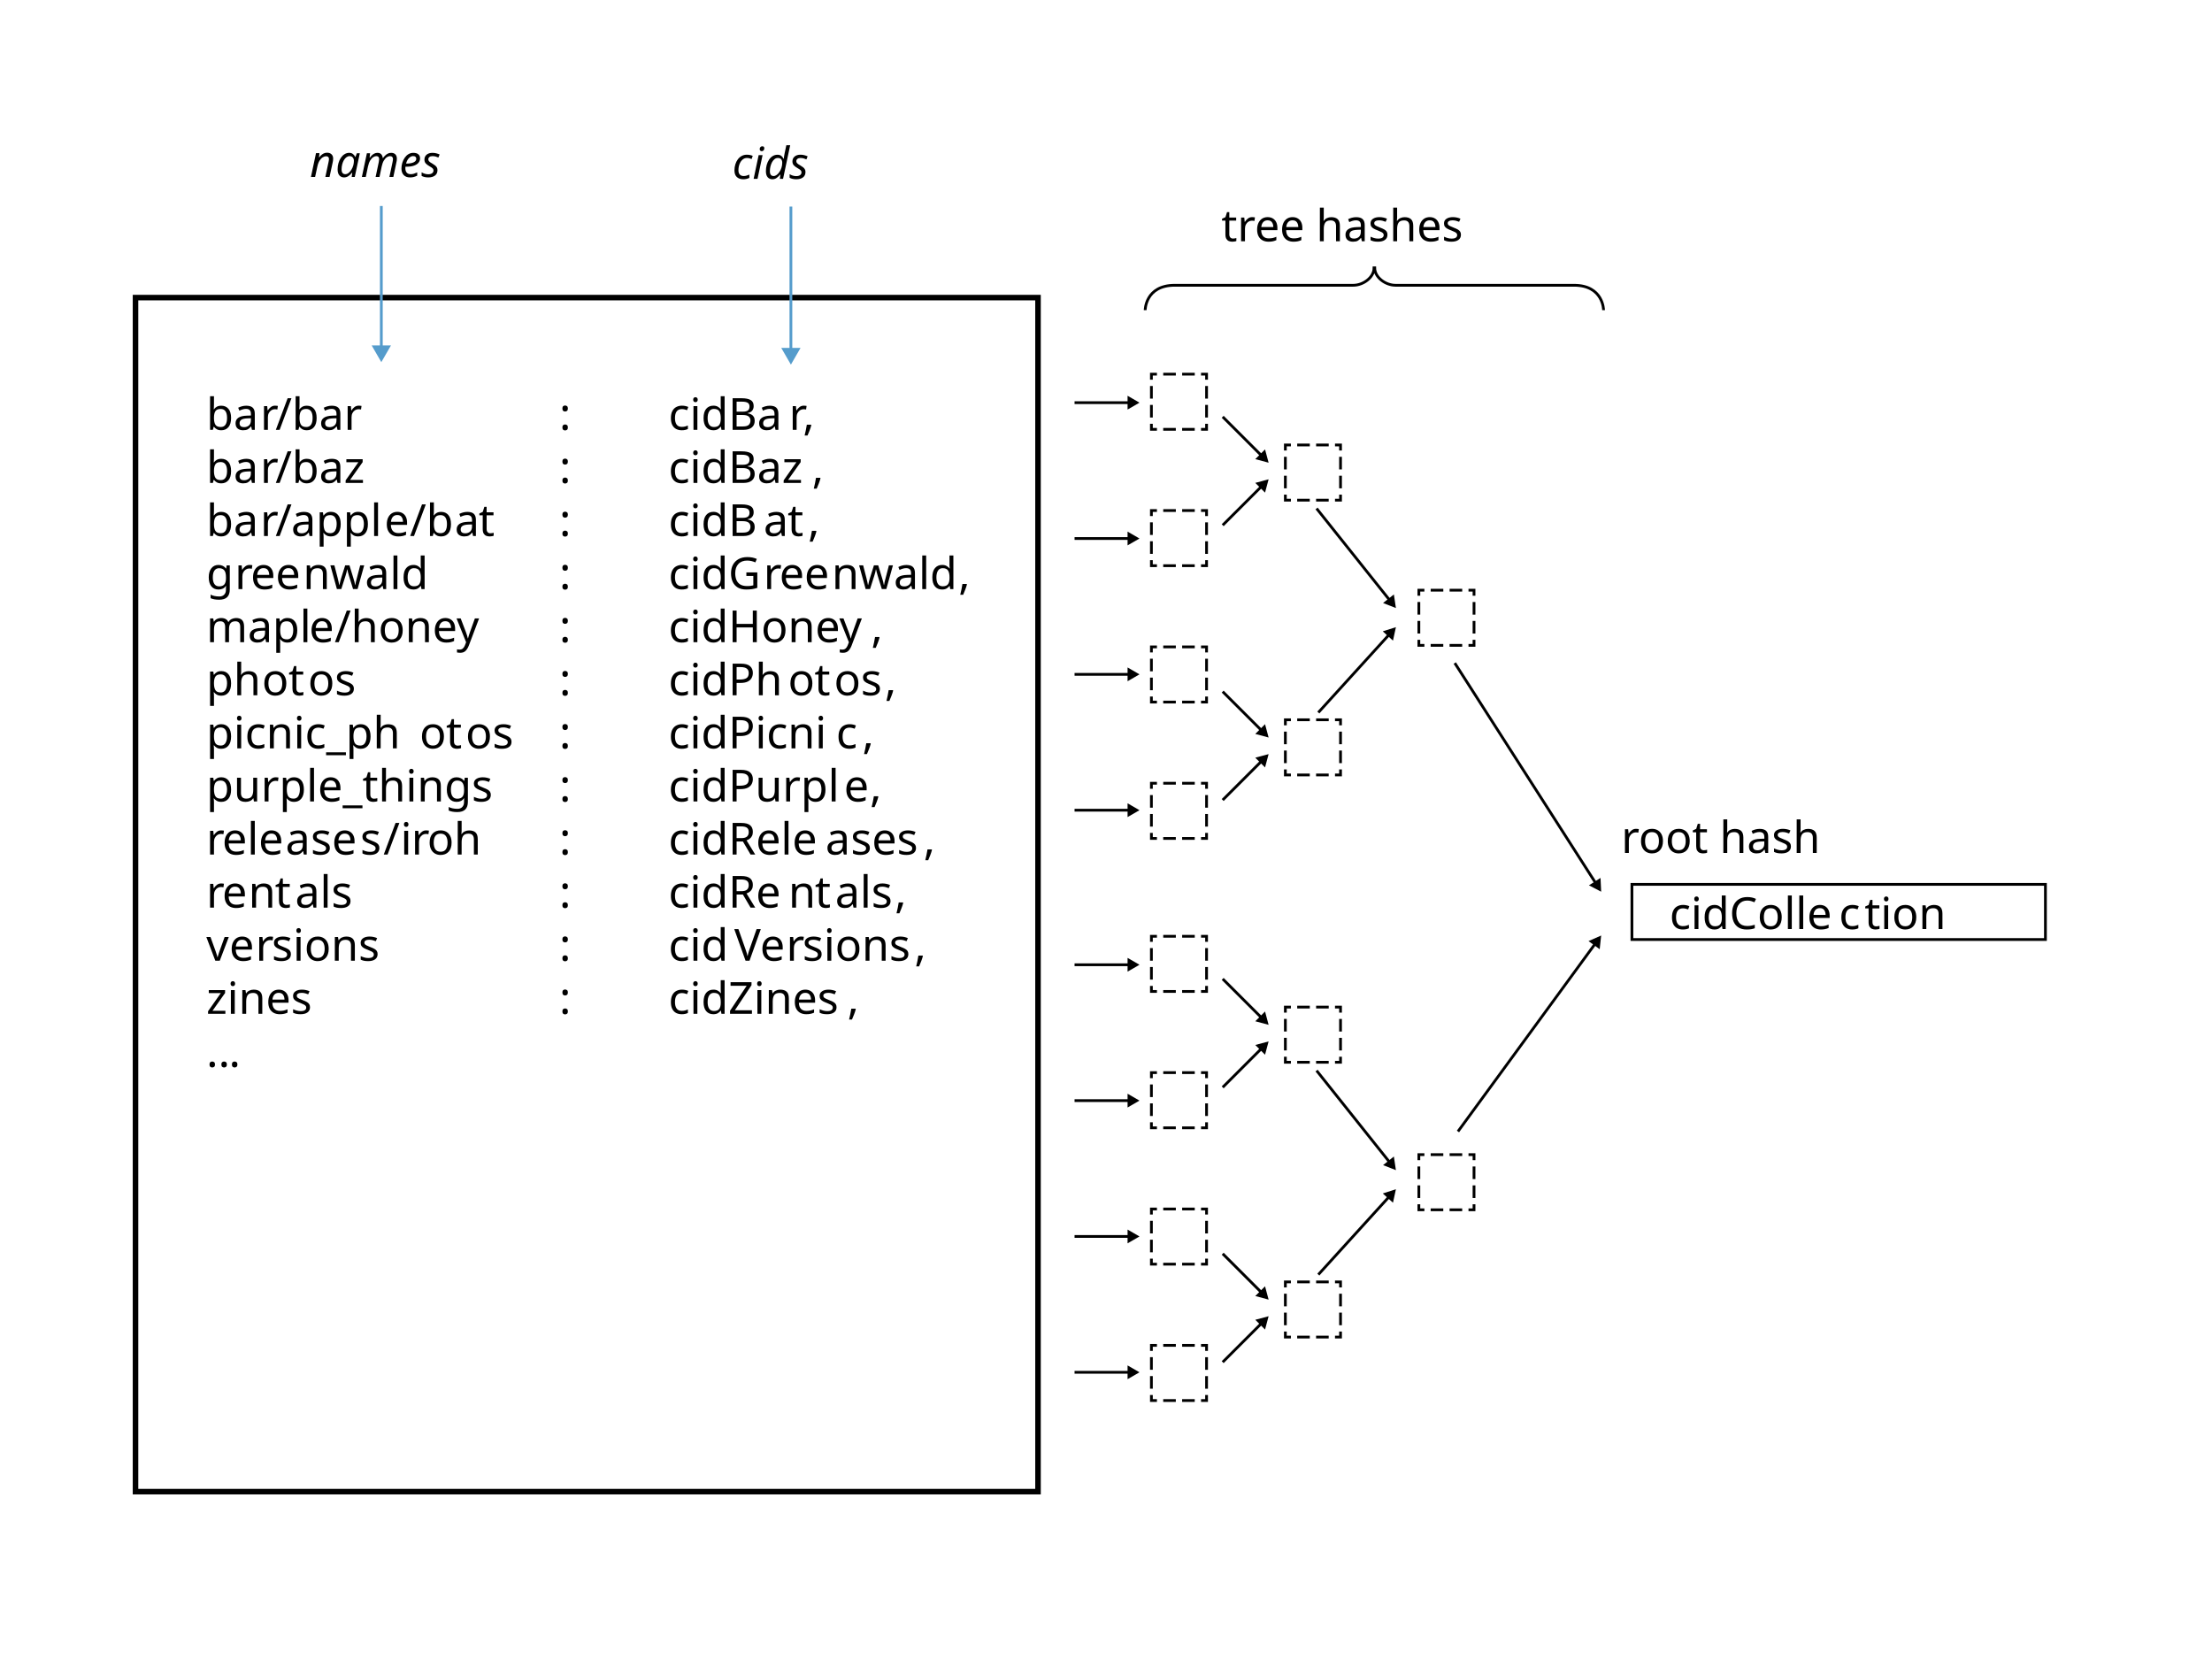
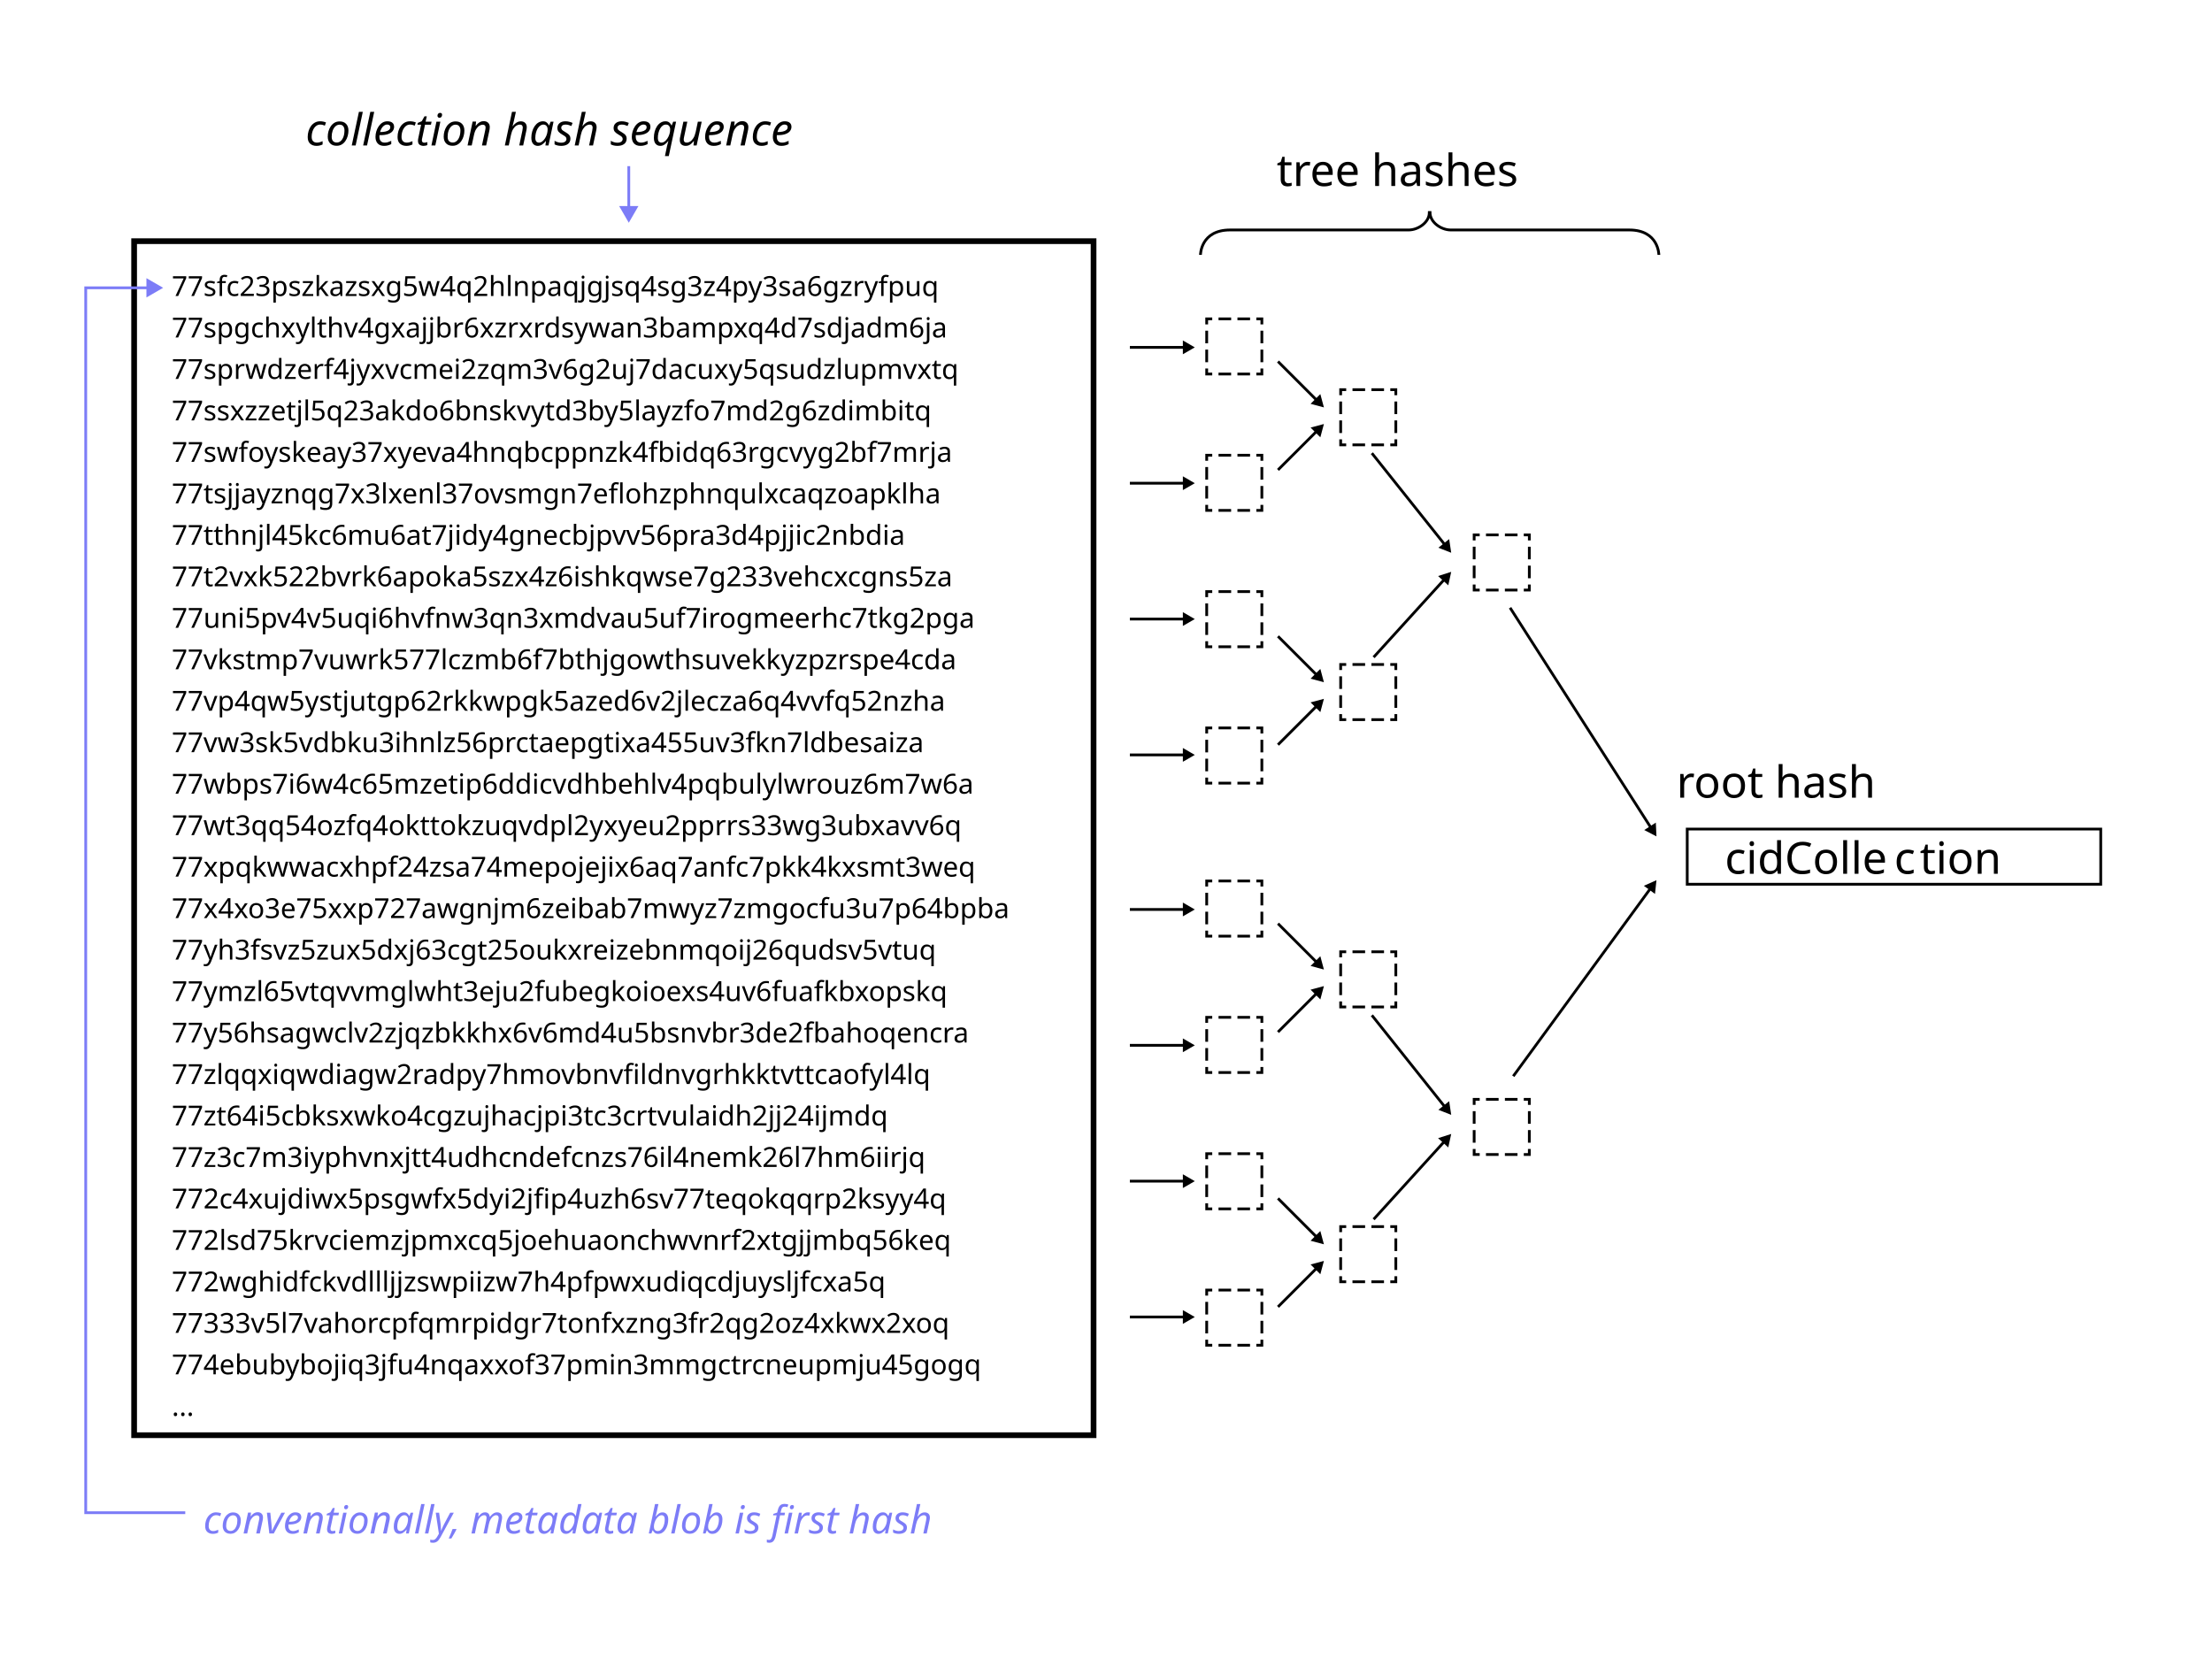
<svg xmlns="http://www.w3.org/2000/svg" id="Layer_1" viewBox="0 0 800 600">
  <defs>
-     <style>.cls-1{letter-spacing:-.01em;}.cls-2{letter-spacing:0em;}.cls-3{letter-spacing:-.02em;}.cls-4{letter-spacing:-.02em;}.cls-5{letter-spacing:-.03em;}.cls-6{fill:#559ccc;}.cls-7{letter-spacing:0em;}.cls-8{stroke-dasharray:0 0 4.56 2.28;}.cls-8,.cls-9,.cls-10{stroke:#000;}.cls-8,.cls-9,.cls-10,.cls-11{fill:none;stroke-miterlimit:10;}.cls-12{letter-spacing:-.02em;}.cls-13{letter-spacing:0em;}.cls-14{letter-spacing:.02em;}.cls-15{letter-spacing:0em;}.cls-16{letter-spacing:-.02em;}.cls-17{letter-spacing:-.04em;}.cls-18{font-family:SpaceGrotesk-Regular, 'Space Grotesk';}.cls-18,.cls-19,.cls-20{font-size:16px;}.cls-21{letter-spacing:-.01em;}.cls-22{letter-spacing:0em;}.cls-23{letter-spacing:0em;}.cls-9{stroke-width:2px;}.cls-11{stroke:#559ccc;}.cls-24{letter-spacing:0em;}.cls-19{font-family:SpaceMono-Regular, 'Space Mono';}.cls-25{letter-spacing:0em;}.cls-26{letter-spacing:0em;}.cls-27{letter-spacing:-.02em;}.cls-28{letter-spacing:0em;}.cls-20{font-family:SpaceMono-Italic, 'Space Mono';font-style:italic;}.cls-29{letter-spacing:-.03em;}.cls-30{letter-spacing:-.03em;}.cls-31{letter-spacing:0em;}.cls-32{letter-spacing:-.06em;}.cls-33{letter-spacing:-.03em;}</style>
+     <style>.cls-1{letter-spacing:-.02em;}.cls-2{stroke-dasharray:0 0 4.56 2.28;}.cls-2,.cls-3,.cls-4{stroke:#000;}.cls-2,.cls-3,.cls-4,.cls-5{fill:none;stroke-miterlimit:10;}.cls-6{font-size:10px;}.cls-6,.cls-7{font-family:SpaceMono-Regular, 'Space Mono';}.cls-8{font-family:SpaceGrotesk-Regular, 'Space Grotesk';}.cls-8,.cls-7,.cls-9{font-size:16px;}.cls-3{stroke-width:2.06px;}.cls-5{stroke:#7c7cf7;}.cls-10,.cls-11{stroke-width:0px;}.cls-9,.cls-12{font-family:SpaceMono-Italic, 'Space Mono';font-style:italic;}.cls-11,.cls-12{fill:#7c7cf7;}.cls-12{font-size:14px;}</style>
  </defs>
-   <text class="cls-18" transform="translate(74.62 155.45)">
-     <tspan x="0" y="0">ba</tspan>
-     <tspan class="cls-5" x="19.5" y="0">r</tspan>
-     <tspan x="24.99" y="0">/bar</tspan>
-     <tspan x="0" y="19.2">ba</tspan>
-     <tspan class="cls-5" x="19.5" y="19.2">r</tspan>
-     <tspan x="24.99" y="19.2">/baz</tspan>
-     <tspan x="0" y="38.4">ba</tspan>
-     <tspan class="cls-5" x="19.5" y="38.4">r</tspan>
-     <tspan class="cls-27" x="24.99" y="38.4">/</tspan>
-     <tspan x="30.67" y="38.4">appl</tspan>
-     <tspan class="cls-12" x="64.4" y="38.4">e</tspan>
-     <tspan x="73.58" y="38.4">/b</tspan>
-     <tspan class="cls-33" x="89.81" y="38.4">a</tspan>
-     <tspan class="cls-24" x="98.5" y="38.4">t</tspan>
-     <tspan x="0" y="57.6">g</tspan>
-     <tspan class="cls-16" x="10.27" y="57.6">r</tspan>
-     <tspan class="cls-25" x="16.02" y="57.6">ee</tspan>
-     <tspan class="cls-31" x="34.96" y="57.6">n</tspan>
-     <tspan class="cls-7" x="44.69" y="57.6">w</tspan>
-     <tspan x="57.36" y="57.6">ald</tspan>
-     <tspan x="0" y="76.8">mapl</tspan>
-     <tspan class="cls-16" x="37.18" y="76.8">e</tspan>
-     <tspan x="46.37" y="76.8">/honey</tspan>
-     <tspan x="0" y="96">ph</tspan>
-     <tspan class="cls-4" x="20.11" y="96">o</tspan>
-     <tspan class="cls-16" x="29.68" y="96">t</tspan>
-     <tspan x="36.75" y="96">os</tspan>
-     <tspan x="0" y="115.2">picnic_ph</tspan>
-     <tspan class="cls-4" x="77.12" y="115.2">o</tspan>
-     <tspan class="cls-16" x="86.69" y="115.2">t</tspan>
-     <tspan x="93.76" y="115.2">os</tspan>
-     <tspan x="0" y="134.4">purple_things</tspan>
-     <tspan class="cls-16" x="0" y="153.6">r</tspan>
-     <tspan x="5.74" y="153.6">ele</tspan>
-     <tspan class="cls-23" x="28.61" y="153.6">a</tspan>
-     <tspan x="37.74" y="153.6">se</tspan>
-     <tspan class="cls-23" x="55.65" y="153.6">s</tspan>
-     <tspan class="cls-14" x="64.02" y="153.6">/</tspan>
-     <tspan x="70.22" y="153.6">i</tspan>
-     <tspan class="cls-16" x="74.14" y="153.6">r</tspan>
-     <tspan x="79.89" y="153.6">oh</tspan>
-     <tspan class="cls-16" x="0" y="172.8">r</tspan>
-     <tspan x="5.74" y="172.8">e</tspan>
-     <tspan class="cls-21" x="15.22" y="172.8">n</tspan>
-     <tspan class="cls-2" x="24.8" y="172.8">t</tspan>
-     <tspan x="32.11" y="172.8">als</tspan>
-     <tspan class="cls-3" x="0" y="192">v</tspan>
-     <tspan x="8.3" y="192">e</tspan>
-     <tspan class="cls-26" x="17.78" y="192">r</tspan>
-     <tspan x="23.65" y="192">sions</tspan>
-     <tspan x="0" y="211.2">zines</tspan>
-     <tspan x="0" y="230.4">..</tspan>
-     <tspan class="cls-29" x="8.1" y="230.4">.</tspan>
-   </text>
-   <text class="cls-18" transform="translate(241.77 155.45)">
-     <tspan x="0" y="0">cidBa</tspan>
-     <tspan class="cls-32" x="43.57" y="0">r</tspan>
-     <tspan class="cls-29" x="48.58" y="0">,</tspan>
-     <tspan x="0" y="19.2">cidBaz</tspan>
-     <tspan class="cls-30" x="51.9" y="19.2">,</tspan>
-     <tspan x="0" y="38.4">cidB</tspan>
-     <tspan class="cls-33" x="34.37" y="38.4">a</tspan>
-     <tspan class="cls-25" x="43.06" y="38.4">t</tspan>
-     <tspan class="cls-29" x="50.42" y="38.4">,</tspan>
-     <tspan x="0" y="57.6">cidG</tspan>
-     <tspan class="cls-16" x="34.35" y="57.6">r</tspan>
-     <tspan x="40.1" y="57.6">ee</tspan>
-     <tspan class="cls-28" x="59.04" y="57.6">n</tspan>
-     <tspan class="cls-15" x="68.77" y="57.6">w</tspan>
-     <tspan x="81.44" y="57.6">ald</tspan>
-     <tspan class="cls-30" x="104.86" y="57.6">,</tspan>
-     <tspan x="0" y="76.8">cidHoney</tspan>
-     <tspan class="cls-30" x="73.25" y="76.8">,</tspan>
-     <tspan x="0" y="96">cidPh</tspan>
-     <tspan class="cls-3" x="43.22" y="96">o</tspan>
-     <tspan class="cls-12" x="52.78" y="96">t</tspan>
-     <tspan class="cls-25" x="59.86" y="96">os</tspan>
-     <tspan class="cls-30" x="78.18" y="96">,</tspan>
-     <tspan x="0" y="115.2">cidPicni</tspan>
-     <tspan class="cls-13" x="60.62" y="115.2">c</tspan>
-     <tspan class="cls-30" x="70.08" y="115.2">,</tspan>
-     <tspan x="0" y="134.4">cidPurpl</tspan>
-     <tspan class="cls-13" x="63.46" y="134.4">e</tspan>
-     <tspan class="cls-30" x="72.82" y="134.4">,</tspan>
-     <tspan x="0" y="153.6">cidRele</tspan>
-     <tspan class="cls-22" x="56.75" y="153.6">a</tspan>
-     <tspan x="65.89" y="153.6">ses</tspan>
-     <tspan class="cls-30" x="92.22" y="153.6">,</tspan>
-     <tspan x="0" y="172.8">cidRe</tspan>
-     <tspan class="cls-21" x="43.36" y="172.8">n</tspan>
-     <tspan class="cls-2" x="52.94" y="172.8">t</tspan>
-     <tspan class="cls-24" x="60.26" y="172.8">als</tspan>
-     <tspan class="cls-29" x="81.81" y="172.8">,</tspan>
-     <tspan x="0" y="192">cid</tspan>
-     <tspan class="cls-17" x="23.79" y="192">V</tspan>
-     <tspan class="cls-25" x="33.1" y="192">e</tspan>
-     <tspan class="cls-1" x="42.58" y="192">r</tspan>
-     <tspan class="cls-25" x="48.45" y="192">sions</tspan>
-     <tspan class="cls-29" x="88.93" y="192">,</tspan>
-     <tspan x="0" y="211.2">cidZines</tspan>
-     <tspan class="cls-30" x="64.66" y="211.2">,</tspan>
-   </text>
-   <text class="cls-18" transform="translate(202.24 155.45)">
-     <tspan x="0" y="0">:</tspan>
-     <tspan x="0" y="19.2">:</tspan>
-     <tspan x="0" y="38.4">:</tspan>
-     <tspan x="0" y="57.6">:</tspan>
-     <tspan x="0" y="76.8">:</tspan>
-     <tspan x="0" y="96">:</tspan>
-     <tspan x="0" y="115.2">:</tspan>
-     <tspan x="0" y="134.4">:</tspan>
-     <tspan x="0" y="153.6">:</tspan>
-     <tspan x="0" y="172.8">:</tspan>
-     <tspan x="0" y="192">:</tspan>
-     <tspan x="0" y="211.2">:</tspan>
-   </text>
-   <line class="cls-10" x1="388.63" y1="496.31" x2="408.53" y2="496.31" />
-   <polygon points="407.8 498.8 412.11 496.31 407.8 493.82 407.8 498.8" />
-   <line class="cls-10" x1="442.2" y1="150.74" x2="456.27" y2="164.8" />
-   <polygon points="453.99 166.05 458.81 167.34 457.52 162.53 453.99 166.05" />
-   <line class="cls-10" x1="442.2" y1="189.95" x2="456.27" y2="175.89" />
-   <polygon points="457.52 178.16 458.81 173.35 453.99 174.64 457.52 178.16" />
-   <line class="cls-10" x1="476.16" y1="183.9" x2="502.62" y2="217.1" />
-   <polygon points="500.21 218.09 504.85 219.91 504.11 214.98 500.21 218.09" />
-   <line class="cls-10" x1="476.79" y1="257.69" x2="502.44" y2="229.47" />
-   <polygon points="503.79 231.69 504.85 226.82 500.1 228.33 503.79 231.69" />
-   <line class="cls-10" x1="526.14" y1="239.8" x2="577.15" y2="319.46" />
-   <polygon points="574.66 320.19 579.08 322.49 578.85 317.51 574.66 320.19" />
-   <line class="cls-10" x1="527.29" y1="409.22" x2="576.97" y2="341.24" />
-   <polygon points="578.55 343.3 579.08 338.34 574.52 340.36 578.55 343.3" />
-   <line class="cls-10" x1="388.63" y1="447.18" x2="408.53" y2="447.18" />
-   <polygon points="407.8 449.67 412.11 447.18 407.8 444.69 407.8 449.67" />
-   <line class="cls-10" x1="388.63" y1="398.05" x2="408.53" y2="398.05" />
-   <polygon points="407.8 400.54 412.11 398.05 407.8 395.56 407.8 400.54" />
-   <line class="cls-10" x1="388.63" y1="348.92" x2="408.53" y2="348.92" />
-   <polygon points="407.8 351.41 412.11 348.92 407.8 346.43 407.8 351.41" />
-   <polyline class="cls-10" points="418.42 155.27 416.42 155.27 416.42 153.27" />
-   <line class="cls-8" x1="416.42" y1="151" x2="416.42" y2="138.46" />
-   <polyline class="cls-10" points="416.42 137.32 416.42 135.32 418.42 135.32" />
-   <line class="cls-8" x1="420.7" y1="135.32" x2="433.23" y2="135.32" />
-   <polyline class="cls-10" points="434.37 135.32 436.37 135.32 436.37 137.32" />
-   <line class="cls-8" x1="436.37" y1="139.6" x2="436.37" y2="152.14" />
-   <polyline class="cls-10" points="436.37 153.27 436.37 155.27 434.37 155.27" />
-   <line class="cls-8" x1="432.09" y1="155.27" x2="419.56" y2="155.27" />
-   <polyline class="cls-10" points="466.87 180.89 464.87 180.89 464.87 178.89" />
-   <line class="cls-8" x1="464.87" y1="176.61" x2="464.87" y2="164.07" />
-   <polyline class="cls-10" points="464.87 162.93 464.87 160.93 466.87 160.93" />
-   <line class="cls-8" x1="469.15" y1="160.93" x2="481.68" y2="160.93" />
-   <polyline class="cls-10" points="482.82 160.93 484.82 160.93 484.82 162.93" />
-   <line class="cls-8" x1="484.82" y1="165.21" x2="484.82" y2="177.75" />
-   <polyline class="cls-10" points="484.82 178.89 484.82 180.89 482.82 180.89" />
-   <line class="cls-8" x1="480.54" y1="180.89" x2="468.01" y2="180.89" />
-   <rect class="cls-10" x="655.01" y="255.04" width="19.95" height="149.55" transform="translate(994.8 -335.17) rotate(90)" />
-   <polyline class="cls-10" points="515.15 233.4 513.15 233.4 513.15 231.4" />
-   <line class="cls-8" x1="513.15" y1="229.12" x2="513.15" y2="216.59" />
-   <polyline class="cls-10" points="513.15 215.45 513.15 213.45 515.15 213.45" />
-   <line class="cls-8" x1="517.43" y1="213.45" x2="529.96" y2="213.45" />
-   <polyline class="cls-10" points="531.1 213.45 533.1 213.45 533.1 215.45" />
-   <line class="cls-8" x1="533.1" y1="217.73" x2="533.1" y2="230.26" />
-   <polyline class="cls-10" points="533.1 231.4 533.1 233.4 531.1 233.4" />
-   <line class="cls-8" x1="528.82" y1="233.4" x2="516.29" y2="233.4" />
-   <line class="cls-10" x1="442.2" y1="250.13" x2="456.27" y2="264.19" />
-   <polygon points="453.99 265.44 458.81 266.73 457.52 261.91 453.99 265.44" />
-   <line class="cls-10" x1="442.2" y1="289.34" x2="456.27" y2="275.27" />
-   <polygon points="457.52 277.55 458.81 272.74 453.99 274.03 457.52 277.55" />
-   <polyline class="cls-10" points="466.87 280.27 464.87 280.27 464.87 278.27" />
-   <line class="cls-8" x1="464.87" y1="276" x2="464.87" y2="263.46" />
-   <polyline class="cls-10" points="464.87 262.32 464.87 260.32 466.87 260.32" />
-   <line class="cls-8" x1="469.15" y1="260.32" x2="481.68" y2="260.32" />
-   <polyline class="cls-10" points="482.82 260.32 484.82 260.32 484.82 262.32" />
-   <line class="cls-8" x1="484.82" y1="264.6" x2="484.82" y2="277.13" />
-   <polyline class="cls-10" points="484.82 278.27 484.82 280.27 482.82 280.27" />
-   <line class="cls-8" x1="480.54" y1="280.27" x2="468.01" y2="280.27" />
-   <polyline class="cls-10" points="418.42 204.59 416.42 204.59 416.42 202.59" />
-   <line class="cls-8" x1="416.42" y1="200.31" x2="416.42" y2="187.78" />
-   <polyline class="cls-10" points="416.42 186.64 416.42 184.64 418.42 184.64" />
-   <line class="cls-8" x1="420.7" y1="184.64" x2="433.23" y2="184.64" />
-   <polyline class="cls-10" points="434.37 184.64 436.37 184.64 436.37 186.64" />
-   <line class="cls-8" x1="436.37" y1="188.92" x2="436.37" y2="201.45" />
-   <polyline class="cls-10" points="436.37 202.59 436.37 204.59 434.37 204.59" />
-   <line class="cls-8" x1="432.09" y1="204.59" x2="419.56" y2="204.59" />
-   <polyline class="cls-10" points="418.42 253.91 416.42 253.91 416.42 251.91" />
-   <line class="cls-8" x1="416.42" y1="249.63" x2="416.42" y2="237.1" />
-   <polyline class="cls-10" points="416.42 235.96 416.42 233.96 418.42 233.96" />
-   <line class="cls-8" x1="420.7" y1="233.96" x2="433.23" y2="233.96" />
-   <polyline class="cls-10" points="434.37 233.96 436.37 233.96 436.37 235.96" />
-   <line class="cls-8" x1="436.37" y1="238.24" x2="436.37" y2="250.77" />
-   <polyline class="cls-10" points="436.37 251.91 436.37 253.91 434.37 253.91" />
-   <line class="cls-8" x1="432.09" y1="253.91" x2="419.56" y2="253.91" />
-   <polyline class="cls-10" points="418.42 303.23 416.42 303.23 416.42 301.23" />
-   <line class="cls-8" x1="416.42" y1="298.95" x2="416.42" y2="286.41" />
-   <polyline class="cls-10" points="416.42 285.27 416.42 283.27 418.42 283.27" />
-   <line class="cls-8" x1="420.7" y1="283.27" x2="433.23" y2="283.27" />
-   <polyline class="cls-10" points="434.37 283.27 436.37 283.27 436.37 285.27" />
-   <line class="cls-8" x1="436.37" y1="287.55" x2="436.37" y2="300.09" />
-   <polyline class="cls-10" points="436.37 301.23 436.37 303.23 434.37 303.23" />
-   <line class="cls-8" x1="432.09" y1="303.23" x2="419.56" y2="303.23" />
-   <line class="cls-10" x1="388.63" y1="293.02" x2="408.53" y2="293.02" />
-   <polygon points="407.8 295.51 412.11 293.02 407.8 290.52 407.8 295.51" />
-   <line class="cls-10" x1="442.2" y1="354.03" x2="456.27" y2="368.1" />
-   <polygon points="453.99 369.35 458.81 370.64 457.52 365.82 453.99 369.35" />
-   <line class="cls-10" x1="442.2" y1="393.25" x2="456.27" y2="379.18" />
-   <polygon points="457.52 381.46 458.81 376.64 453.99 377.93 457.52 381.46" />
-   <line class="cls-10" x1="476.16" y1="387.19" x2="502.62" y2="420.4" />
-   <polygon points="500.21 421.38 504.85 423.2 504.11 418.27 500.21 421.38" />
-   <line class="cls-10" x1="476.79" y1="460.98" x2="502.44" y2="432.76" />
-   <polygon points="503.79 434.98 504.85 430.11 500.1 431.63 503.79 434.98" />
-   <line class="cls-10" x1="388.63" y1="243.89" x2="408.53" y2="243.89" />
-   <polygon points="407.8 246.38 412.11 243.89 407.8 241.39 407.8 246.38" />
-   <line class="cls-10" x1="388.63" y1="194.76" x2="408.53" y2="194.76" />
-   <polygon points="407.8 197.25 412.11 194.76 407.8 192.26 407.8 197.25" />
-   <line class="cls-10" x1="388.63" y1="145.63" x2="408.53" y2="145.63" />
-   <polygon points="407.8 148.12 412.11 145.63 407.8 143.13 407.8 148.12" />
-   <polyline class="cls-10" points="418.42 358.57 416.42 358.57 416.42 356.57" />
-   <line class="cls-8" x1="416.42" y1="354.29" x2="416.42" y2="341.76" />
-   <polyline class="cls-10" points="416.42 340.62 416.42 338.62 418.42 338.62" />
-   <line class="cls-8" x1="420.7" y1="338.62" x2="433.23" y2="338.62" />
-   <polyline class="cls-10" points="434.37 338.62 436.37 338.62 436.37 340.62" />
-   <line class="cls-8" x1="436.37" y1="342.89" x2="436.37" y2="355.43" />
-   <polyline class="cls-10" points="436.37 356.57 436.37 358.57 434.37 358.57" />
-   <line class="cls-8" x1="432.09" y1="358.57" x2="419.56" y2="358.57" />
-   <polyline class="cls-10" points="466.87 384.18 464.87 384.18 464.87 382.18" />
-   <line class="cls-8" x1="464.87" y1="379.9" x2="464.87" y2="367.37" />
-   <polyline class="cls-10" points="464.87 366.23 464.87 364.23 466.87 364.23" />
-   <line class="cls-8" x1="469.15" y1="364.23" x2="481.68" y2="364.23" />
-   <polyline class="cls-10" points="482.82 364.23 484.82 364.23 484.82 366.23" />
-   <line class="cls-8" x1="484.82" y1="368.51" x2="484.82" y2="381.04" />
-   <polyline class="cls-10" points="484.82 382.18 484.82 384.18 482.82 384.18" />
-   <line class="cls-8" x1="480.54" y1="384.18" x2="468.01" y2="384.18" />
-   <polyline class="cls-10" points="515.15 437.54 513.15 437.54 513.15 435.54" />
-   <line class="cls-8" x1="513.15" y1="433.27" x2="513.15" y2="420.73" />
-   <polyline class="cls-10" points="513.15 419.59 513.15 417.59 515.15 417.59" />
-   <line class="cls-8" x1="517.43" y1="417.59" x2="529.96" y2="417.59" />
-   <polyline class="cls-10" points="531.1 417.59 533.1 417.59 533.1 419.59" />
-   <line class="cls-8" x1="533.1" y1="421.87" x2="533.1" y2="434.41" />
-   <polyline class="cls-10" points="533.1 435.54 533.1 437.54 531.1 437.54" />
-   <line class="cls-8" x1="528.82" y1="437.54" x2="516.29" y2="437.54" />
-   <line class="cls-10" x1="442.2" y1="453.42" x2="456.27" y2="467.49" />
-   <polygon points="453.99 468.73 458.81 470.02 457.52 465.21 453.99 468.73" />
-   <line class="cls-10" x1="442.2" y1="492.64" x2="456.27" y2="478.57" />
-   <polygon points="457.52 480.85 458.81 476.03 453.99 477.32 457.52 480.85" />
-   <polyline class="cls-10" points="466.87 483.57 464.87 483.57 464.87 481.57" />
-   <line class="cls-8" x1="464.87" y1="479.29" x2="464.87" y2="466.75" />
-   <polyline class="cls-10" points="464.87 465.62 464.87 463.62 466.87 463.62" />
-   <line class="cls-8" x1="469.15" y1="463.62" x2="481.68" y2="463.62" />
-   <polyline class="cls-10" points="482.82 463.62 484.82 463.62 484.82 465.62" />
-   <line class="cls-8" x1="484.82" y1="467.89" x2="484.82" y2="480.43" />
-   <polyline class="cls-10" points="484.82 481.57 484.82 483.57 482.82 483.57" />
-   <line class="cls-8" x1="480.54" y1="483.57" x2="468.01" y2="483.57" />
-   <polyline class="cls-10" points="418.42 407.89 416.42 407.89 416.42 405.89" />
-   <line class="cls-8" x1="416.42" y1="403.61" x2="416.42" y2="391.07" />
-   <polyline class="cls-10" points="416.42 389.93 416.42 387.93 418.42 387.93" />
-   <line class="cls-8" x1="420.7" y1="387.93" x2="433.23" y2="387.93" />
-   <polyline class="cls-10" points="434.37 387.93 436.37 387.93 436.37 389.93" />
-   <line class="cls-8" x1="436.37" y1="392.21" x2="436.37" y2="404.75" />
-   <polyline class="cls-10" points="436.37 405.89 436.37 407.89 434.37 407.89" />
-   <line class="cls-8" x1="432.09" y1="407.89" x2="419.56" y2="407.89" />
-   <polyline class="cls-10" points="418.42 457.2 416.42 457.2 416.42 455.2" />
-   <line class="cls-8" x1="416.42" y1="452.92" x2="416.42" y2="440.39" />
-   <polyline class="cls-10" points="416.42 439.25 416.42 437.25 418.42 437.25" />
-   <line class="cls-8" x1="420.7" y1="437.25" x2="433.23" y2="437.25" />
-   <polyline class="cls-10" points="434.37 437.25 436.37 437.25 436.37 439.25" />
-   <line class="cls-8" x1="436.37" y1="441.53" x2="436.37" y2="454.06" />
-   <polyline class="cls-10" points="436.37 455.2 436.37 457.2 434.37 457.2" />
-   <line class="cls-8" x1="432.09" y1="457.2" x2="419.56" y2="457.2" />
-   <polyline class="cls-10" points="418.42 506.52 416.42 506.52 416.42 504.52" />
-   <line class="cls-8" x1="416.42" y1="502.24" x2="416.42" y2="489.71" />
-   <polyline class="cls-10" points="416.42 488.57 416.42 486.57 418.42 486.57" />
-   <line class="cls-8" x1="420.7" y1="486.57" x2="433.23" y2="486.57" />
-   <polyline class="cls-10" points="434.37 486.57 436.37 486.57 436.37 488.57" />
-   <line class="cls-8" x1="436.37" y1="490.85" x2="436.37" y2="503.38" />
-   <polyline class="cls-10" points="436.37 504.52 436.37 506.52 434.37 506.52" />
-   <line class="cls-8" x1="432.09" y1="506.52" x2="419.56" y2="506.52" />
-   <rect class="cls-9" x="49.01" y="107.63" width="326.4" height="431.84" />
-   <text class="cls-19" transform="translate(441.72 87.26)">
+   <text class="cls-6" transform="translate(62.12 107.04)">
+     <tspan x="0" y="0">77sfc23pszkazsxg5w4q2hlnpaqjgjsq4sg3z4py3sa6gzryfpuq</tspan>
+     <tspan x="0" y="15">77spgchxylthv4gxajjbr6xzrxrdsywan3bampxq4d7sdjadm6ja</tspan>
+     <tspan x="0" y="30">77sprwdzerf4jyxvcmei2zqm3v6g2uj7dacuxy5qsudzlupmvxtq</tspan>
+     <tspan x="0" y="45">77ssxzzetjl5q23akdo6bnskvytd3by5layzfo7md2g6zdimbitq</tspan>
+     <tspan x="0" y="60">77swfoyskeay37xyeva4hnqbcppnzk4fbidq63rgcvyg2bf7mrja</tspan>
+     <tspan x="0" y="75">77tsjjayznqg7x3lxenl37ovsmgn7eflohzphnqulxcaqzoapklha</tspan>
+     <tspan x="0" y="90">77tthnjl45kc6mu6at7jidy4gnecbjpvv56pra3d4pjjic2nbdia</tspan>
+     <tspan x="0" y="105">77t2vxk522bvrk6apoka5szx4z6ishkqwse7g233vehcxcgns5za</tspan>
+     <tspan x="0" y="120">77uni5pv4v5uqi6hvfnw3qn3xmdvau5uf7irogmeerhc7tkg2pga</tspan>
+     <tspan x="0" y="135">77vkstmp7vuwrk577lczmb6f7bthjgowthsuvekkyzpzrspe4cda</tspan>
+     <tspan x="0" y="150">77vp4qw5ystjutgp62rkkwpgk5azed6v2jlecza6q4vvfq52nzha</tspan>
+     <tspan x="0" y="165">77vw3sk5vdbku3ihnlz56prctaepgtixa455uv3fkn7ldbesaiza</tspan>
+     <tspan x="0" y="180">77wbps7i6w4c65mzetip6ddicvdhbehlv4pqbulylwrouz6m7w6a</tspan>
+     <tspan x="0" y="195">77wt3qq54ozfq4okttokzuqvdpl2yxyeu2pprrs33wg3ubxavv6q</tspan>
+     <tspan x="0" y="210">77xpqkwwacxhpf24zsa74mepojejix6aq7anfc7pkk4kxsmt3weq</tspan>
+     <tspan x="0" y="225">77x4xo3e75xxp727awgnjm6zeibab7mwyz7zmgocfu3u7p64bpba</tspan>
+     <tspan x="0" y="240">77yh3fsvz5zux5dxj63cgt25oukxreizebnmqoij26qudsv5vtuq</tspan>
+     <tspan x="0" y="255">77ymzl65vtqvvmglwht3eju2fubegkoioexs4uv6fuafkbxopskq</tspan>
+     <tspan x="0" y="270">77y56hsagwclv2zjqzbkkhx6v6md4u5bsnvbr3de2fbahoqencra</tspan>
+     <tspan x="0" y="285">77zlqqxiqwdiagw2radpy7hmovbnvfildnvgrhkktvttcaofyl4lq</tspan>
+     <tspan x="0" y="300">77zt64i5cbksxwko4cgzujhacjpi3tc3crtvulaidh2jj24ijmdq</tspan>
+     <tspan x="0" y="315">77z3c7m3iyphvnxjtt4udhcndefcnzs76il4nemk26l7hm6iirjq</tspan>
+     <tspan x="0" y="330">772c4xujdiwx5psgwfx5dyi2jfip4uzh6sv77teqokqqrp2ksyy4q</tspan>
+     <tspan x="0" y="345">772lsd75krvciemzjpmxcq5joehuaonchwvnrf2xtgjjmbq56keq</tspan>
+     <tspan x="0" y="360">772wghidfckvdllljjzswpiizw7h4pfpwxudiqcdjuysljfcxa5q</tspan>
+     <tspan x="0" y="375">77333v5l7vahorcpfqmrpidgr7tonfxzng3fr2qg2oz4xkwx2xoq</tspan>
+     <tspan x="0" y="390">774ebubybojiq3jfu4nqaxxof37pmin3mmgctrcneupmju45gogq</tspan>
+     <tspan x="0" y="405">...</tspan>
+   </text>
+   <line class="cls-4" x1="408.63" y1="476.31" x2="428.53" y2="476.31" />
+   <polygon class="cls-10" points="427.8 478.8 432.11 476.31 427.8 473.82 427.8 478.8" />
+   <line class="cls-4" x1="462.2" y1="130.74" x2="476.27" y2="144.8" />
+   <polygon class="cls-10" points="473.99 146.05 478.81 147.34 477.52 142.53 473.99 146.05" />
+   <line class="cls-4" x1="462.2" y1="169.95" x2="476.27" y2="155.89" />
+   <polygon class="cls-10" points="477.52 158.16 478.81 153.35 473.99 154.64 477.52 158.16" />
+   <line class="cls-4" x1="496.16" y1="163.9" x2="522.62" y2="197.1" />
+   <polygon class="cls-10" points="520.21 198.09 524.85 199.91 524.11 194.98 520.21 198.09" />
+   <line class="cls-4" x1="496.79" y1="237.69" x2="522.44" y2="209.47" />
+   <polygon class="cls-10" points="523.79 211.69 524.85 206.82 520.1 208.33 523.79 211.69" />
+   <line class="cls-4" x1="546.14" y1="219.8" x2="597.15" y2="299.46" />
+   <polygon class="cls-10" points="594.66 300.19 599.08 302.49 598.85 297.51 594.66 300.19" />
+   <line class="cls-4" x1="547.29" y1="389.22" x2="596.97" y2="321.24" />
+   <polygon class="cls-10" points="598.55 323.3 599.08 318.34 594.52 320.36 598.55 323.3" />
+   <line class="cls-4" x1="408.63" y1="427.18" x2="428.53" y2="427.18" />
+   <polygon class="cls-10" points="427.8 429.67 432.11 427.18 427.8 424.69 427.8 429.67" />
+   <line class="cls-4" x1="408.63" y1="378.05" x2="428.53" y2="378.05" />
+   <polygon class="cls-10" points="427.8 380.54 432.11 378.05 427.8 375.56 427.8 380.54" />
+   <line class="cls-4" x1="408.63" y1="328.92" x2="428.53" y2="328.92" />
+   <polygon class="cls-10" points="427.8 331.41 432.11 328.92 427.8 326.43 427.8 331.41" />
+   <polyline class="cls-4" points="438.42 135.27 436.42 135.27 436.42 133.27" />
+   <line class="cls-2" x1="436.42" y1="131" x2="436.42" y2="118.46" />
+   <polyline class="cls-4" points="436.42 117.32 436.42 115.32 438.42 115.32" />
+   <line class="cls-2" x1="440.7" y1="115.32" x2="453.23" y2="115.32" />
+   <polyline class="cls-4" points="454.37 115.32 456.37 115.32 456.37 117.32" />
+   <line class="cls-2" x1="456.37" y1="119.6" x2="456.37" y2="132.14" />
+   <polyline class="cls-4" points="456.37 133.27 456.37 135.27 454.37 135.27" />
+   <line class="cls-2" x1="452.09" y1="135.27" x2="439.56" y2="135.27" />
+   <polyline class="cls-4" points="486.87 160.89 484.87 160.89 484.87 158.89" />
+   <line class="cls-2" x1="484.87" y1="156.61" x2="484.87" y2="144.07" />
+   <polyline class="cls-4" points="484.87 142.93 484.87 140.93 486.87 140.93" />
+   <line class="cls-2" x1="489.15" y1="140.93" x2="501.68" y2="140.93" />
+   <polyline class="cls-4" points="502.82 140.93 504.82 140.93 504.82 142.93" />
+   <line class="cls-2" x1="504.82" y1="145.21" x2="504.82" y2="157.75" />
+   <polyline class="cls-4" points="504.82 158.89 504.82 160.89 502.82 160.89" />
+   <line class="cls-2" x1="500.54" y1="160.89" x2="488.01" y2="160.89" />
+   <rect class="cls-4" x="675.01" y="235.04" width="19.95" height="149.55" transform="translate(994.8 -375.17) rotate(90)" />
+   <polyline class="cls-4" points="535.15 213.4 533.15 213.4 533.15 211.4" />
+   <line class="cls-2" x1="533.15" y1="209.12" x2="533.15" y2="196.59" />
+   <polyline class="cls-4" points="533.15 195.45 533.15 193.45 535.15 193.45" />
+   <line class="cls-2" x1="537.43" y1="193.45" x2="549.96" y2="193.45" />
+   <polyline class="cls-4" points="551.1 193.45 553.1 193.45 553.1 195.45" />
+   <line class="cls-2" x1="553.1" y1="197.73" x2="553.1" y2="210.26" />
+   <polyline class="cls-4" points="553.1 211.4 553.1 213.4 551.1 213.4" />
+   <line class="cls-2" x1="548.82" y1="213.4" x2="536.29" y2="213.4" />
+   <line class="cls-4" x1="462.2" y1="230.13" x2="476.27" y2="244.19" />
+   <polygon class="cls-10" points="473.99 245.44 478.81 246.73 477.52 241.91 473.99 245.44" />
+   <line class="cls-4" x1="462.2" y1="269.34" x2="476.27" y2="255.27" />
+   <polygon class="cls-10" points="477.52 257.55 478.81 252.74 473.99 254.03 477.52 257.55" />
+   <polyline class="cls-4" points="486.87 260.27 484.87 260.27 484.87 258.27" />
+   <line class="cls-2" x1="484.87" y1="256" x2="484.87" y2="243.46" />
+   <polyline class="cls-4" points="484.87 242.32 484.87 240.32 486.87 240.32" />
+   <line class="cls-2" x1="489.15" y1="240.32" x2="501.68" y2="240.32" />
+   <polyline class="cls-4" points="502.82 240.32 504.82 240.32 504.82 242.32" />
+   <line class="cls-2" x1="504.82" y1="244.6" x2="504.82" y2="257.13" />
+   <polyline class="cls-4" points="504.82 258.27 504.82 260.27 502.82 260.27" />
+   <line class="cls-2" x1="500.54" y1="260.27" x2="488.01" y2="260.27" />
+   <polyline class="cls-4" points="438.42 184.59 436.42 184.59 436.42 182.59" />
+   <line class="cls-2" x1="436.42" y1="180.31" x2="436.42" y2="167.78" />
+   <polyline class="cls-4" points="436.42 166.64 436.42 164.64 438.42 164.64" />
+   <line class="cls-2" x1="440.7" y1="164.64" x2="453.23" y2="164.64" />
+   <polyline class="cls-4" points="454.37 164.64 456.37 164.64 456.37 166.64" />
+   <line class="cls-2" x1="456.37" y1="168.92" x2="456.37" y2="181.45" />
+   <polyline class="cls-4" points="456.37 182.59 456.37 184.59 454.37 184.59" />
+   <line class="cls-2" x1="452.09" y1="184.59" x2="439.56" y2="184.59" />
+   <polyline class="cls-4" points="438.42 233.91 436.42 233.91 436.42 231.91" />
+   <line class="cls-2" x1="436.42" y1="229.63" x2="436.42" y2="217.1" />
+   <polyline class="cls-4" points="436.42 215.96 436.42 213.96 438.42 213.96" />
+   <line class="cls-2" x1="440.7" y1="213.96" x2="453.23" y2="213.96" />
+   <polyline class="cls-4" points="454.37 213.96 456.37 213.96 456.37 215.96" />
+   <line class="cls-2" x1="456.37" y1="218.24" x2="456.37" y2="230.77" />
+   <polyline class="cls-4" points="456.37 231.91 456.37 233.91 454.37 233.91" />
+   <line class="cls-2" x1="452.09" y1="233.91" x2="439.56" y2="233.91" />
+   <polyline class="cls-4" points="438.42 283.23 436.42 283.23 436.42 281.23" />
+   <line class="cls-2" x1="436.42" y1="278.95" x2="436.42" y2="266.41" />
+   <polyline class="cls-4" points="436.42 265.27 436.42 263.27 438.42 263.27" />
+   <line class="cls-2" x1="440.7" y1="263.27" x2="453.23" y2="263.27" />
+   <polyline class="cls-4" points="454.37 263.27 456.37 263.27 456.37 265.27" />
+   <line class="cls-2" x1="456.37" y1="267.55" x2="456.37" y2="280.09" />
+   <polyline class="cls-4" points="456.37 281.23 456.37 283.23 454.37 283.23" />
+   <line class="cls-2" x1="452.09" y1="283.23" x2="439.56" y2="283.23" />
+   <line class="cls-4" x1="408.63" y1="273.02" x2="428.53" y2="273.02" />
+   <polygon class="cls-10" points="427.8 275.51 432.11 273.02 427.8 270.52 427.8 275.51" />
+   <line class="cls-4" x1="462.2" y1="334.03" x2="476.27" y2="348.1" />
+   <polygon class="cls-10" points="473.99 349.35 478.81 350.64 477.52 345.82 473.99 349.35" />
+   <line class="cls-4" x1="462.2" y1="373.25" x2="476.27" y2="359.18" />
+   <polygon class="cls-10" points="477.52 361.46 478.81 356.64 473.99 357.93 477.52 361.46" />
+   <line class="cls-4" x1="496.16" y1="367.19" x2="522.62" y2="400.4" />
+   <polygon class="cls-10" points="520.21 401.38 524.85 403.2 524.11 398.27 520.21 401.38" />
+   <line class="cls-4" x1="496.79" y1="440.98" x2="522.44" y2="412.76" />
+   <polygon class="cls-10" points="523.79 414.98 524.85 410.11 520.1 411.63 523.79 414.98" />
+   <line class="cls-4" x1="408.63" y1="223.89" x2="428.53" y2="223.89" />
+   <polygon class="cls-10" points="427.8 226.38 432.11 223.89 427.8 221.39 427.8 226.38" />
+   <line class="cls-4" x1="408.63" y1="174.76" x2="428.53" y2="174.76" />
+   <polygon class="cls-10" points="427.8 177.25 432.11 174.76 427.8 172.26 427.8 177.25" />
+   <line class="cls-4" x1="408.63" y1="125.63" x2="428.53" y2="125.63" />
+   <polygon class="cls-10" points="427.8 128.12 432.11 125.63 427.8 123.13 427.8 128.12" />
+   <polyline class="cls-4" points="438.42 338.57 436.42 338.57 436.42 336.57" />
+   <line class="cls-2" x1="436.42" y1="334.29" x2="436.42" y2="321.76" />
+   <polyline class="cls-4" points="436.42 320.62 436.42 318.62 438.42 318.62" />
+   <line class="cls-2" x1="440.7" y1="318.62" x2="453.23" y2="318.62" />
+   <polyline class="cls-4" points="454.37 318.62 456.37 318.62 456.37 320.62" />
+   <line class="cls-2" x1="456.37" y1="322.89" x2="456.37" y2="335.43" />
+   <polyline class="cls-4" points="456.37 336.57 456.37 338.57 454.37 338.57" />
+   <line class="cls-2" x1="452.09" y1="338.57" x2="439.56" y2="338.57" />
+   <polyline class="cls-4" points="486.87 364.18 484.87 364.18 484.87 362.18" />
+   <line class="cls-2" x1="484.87" y1="359.9" x2="484.87" y2="347.37" />
+   <polyline class="cls-4" points="484.87 346.23 484.87 344.23 486.87 344.23" />
+   <line class="cls-2" x1="489.15" y1="344.23" x2="501.68" y2="344.23" />
+   <polyline class="cls-4" points="502.82 344.23 504.82 344.23 504.82 346.23" />
+   <line class="cls-2" x1="504.82" y1="348.51" x2="504.82" y2="361.04" />
+   <polyline class="cls-4" points="504.82 362.18 504.82 364.18 502.82 364.18" />
+   <line class="cls-2" x1="500.54" y1="364.18" x2="488.01" y2="364.18" />
+   <polyline class="cls-4" points="535.15 417.54 533.15 417.54 533.15 415.54" />
+   <line class="cls-2" x1="533.15" y1="413.27" x2="533.15" y2="400.73" />
+   <polyline class="cls-4" points="533.15 399.59 533.15 397.59 535.15 397.59" />
+   <line class="cls-2" x1="537.43" y1="397.59" x2="549.96" y2="397.59" />
+   <polyline class="cls-4" points="551.1 397.59 553.1 397.59 553.1 399.59" />
+   <line class="cls-2" x1="553.1" y1="401.87" x2="553.1" y2="414.41" />
+   <polyline class="cls-4" points="553.1 415.54 553.1 417.54 551.1 417.54" />
+   <line class="cls-2" x1="548.82" y1="417.54" x2="536.29" y2="417.54" />
+   <line class="cls-4" x1="462.2" y1="433.42" x2="476.27" y2="447.49" />
+   <polygon class="cls-10" points="473.99 448.73 478.81 450.02 477.52 445.21 473.99 448.73" />
+   <line class="cls-4" x1="462.2" y1="472.64" x2="476.27" y2="458.57" />
+   <polygon class="cls-10" points="477.52 460.85 478.81 456.03 473.99 457.32 477.52 460.85" />
+   <polyline class="cls-4" points="486.87 463.57 484.87 463.57 484.87 461.57" />
+   <line class="cls-2" x1="484.87" y1="459.29" x2="484.87" y2="446.75" />
+   <polyline class="cls-4" points="484.87 445.62 484.87 443.62 486.87 443.62" />
+   <line class="cls-2" x1="489.15" y1="443.62" x2="501.68" y2="443.62" />
+   <polyline class="cls-4" points="502.82 443.62 504.82 443.62 504.82 445.62" />
+   <line class="cls-2" x1="504.82" y1="447.89" x2="504.82" y2="460.43" />
+   <polyline class="cls-4" points="504.82 461.57 504.82 463.57 502.82 463.57" />
+   <line class="cls-2" x1="500.54" y1="463.57" x2="488.01" y2="463.57" />
+   <polyline class="cls-4" points="438.42 387.89 436.42 387.89 436.42 385.89" />
+   <line class="cls-2" x1="436.42" y1="383.61" x2="436.42" y2="371.07" />
+   <polyline class="cls-4" points="436.42 369.93 436.42 367.93 438.42 367.93" />
+   <line class="cls-2" x1="440.7" y1="367.93" x2="453.23" y2="367.93" />
+   <polyline class="cls-4" points="454.37 367.93 456.37 367.93 456.37 369.93" />
+   <line class="cls-2" x1="456.37" y1="372.21" x2="456.37" y2="384.75" />
+   <polyline class="cls-4" points="456.37 385.89 456.37 387.89 454.37 387.89" />
+   <line class="cls-2" x1="452.09" y1="387.89" x2="439.56" y2="387.89" />
+   <polyline class="cls-4" points="438.42 437.2 436.42 437.2 436.42 435.2" />
+   <line class="cls-2" x1="436.42" y1="432.92" x2="436.42" y2="420.39" />
+   <polyline class="cls-4" points="436.42 419.25 436.42 417.25 438.42 417.25" />
+   <line class="cls-2" x1="440.7" y1="417.25" x2="453.23" y2="417.25" />
+   <polyline class="cls-4" points="454.37 417.25 456.37 417.25 456.37 419.25" />
+   <line class="cls-2" x1="456.37" y1="421.53" x2="456.37" y2="434.06" />
+   <polyline class="cls-4" points="456.37 435.2 456.37 437.2 454.37 437.2" />
+   <line class="cls-2" x1="452.09" y1="437.2" x2="439.56" y2="437.2" />
+   <polyline class="cls-4" points="438.42 486.52 436.42 486.52 436.42 484.52" />
+   <line class="cls-2" x1="436.42" y1="482.24" x2="436.42" y2="469.71" />
+   <polyline class="cls-4" points="436.42 468.57 436.42 466.57 438.42 466.57" />
+   <line class="cls-2" x1="440.7" y1="466.57" x2="453.23" y2="466.57" />
+   <polyline class="cls-4" points="454.37 466.57 456.37 466.57 456.37 468.57" />
+   <line class="cls-2" x1="456.37" y1="470.85" x2="456.37" y2="483.38" />
+   <polyline class="cls-4" points="456.37 484.52 456.37 486.52 454.37 486.52" />
+   <line class="cls-2" x1="452.09" y1="486.52" x2="439.56" y2="486.52" />
+   <rect class="cls-3" x="48.51" y="87.22" width="346.99" height="431.84" />
+   <text class="cls-7" transform="translate(461.72 67.26)">
    <tspan x="0" y="0">tree hashes</tspan>
  </text>
-   <text class="cls-20" transform="translate(112.07 64.01)">
-     <tspan x="0" y="0">names</tspan>
-   </text>
-   <text class="cls-19" transform="translate(586.33 308.49)">
+   <text class="cls-9" transform="translate(110.52 52.6)">
+     <tspan x="0" y="0">collection hash sequence</tspan>
+   </text>
+   <text class="cls-12" transform="translate(73.53 554.6)">
+     <tspan x="0" y="0">conventionally, metadata blob is first hash</tspan>
+   </text>
+   <text class="cls-7" transform="translate(606.33 288.49)">
    <tspan x="0" y="0">root hash</tspan>
  </text>
-   <text class="cls-18" transform="translate(603.82 336.01)">
+   <text class="cls-8" transform="translate(623.82 316.01)">
    <tspan x="0" y="0">cidColle</tspan>
-     <tspan class="cls-3" x="61.26" y="0">c</tspan>
+     <tspan class="cls-1" x="61.26" y="0">c</tspan>
    <tspan x="70.51" y="0">tion</tspan>
  </text>
-   <path class="cls-10" d="m414.17,112.18s0-9.01,10.71-9.01c10.71,0,61.02,0,64.56,0s7.5-2.8,7.5-6.31h.24c0,3.5,3.96,6.31,7.5,6.31h64.56c10.71,0,10.71,9.01,10.71,9.01" />
-   <line class="cls-11" x1="137.91" y1="125.95" x2="137.91" y2="74.5" />
-   <polygon class="cls-6" points="141.4 124.93 137.91 130.97 134.42 124.93 141.4 124.93" />
-   <text class="cls-20" transform="translate(264.86 64.68)">
-     <tspan x="0" y="0">cids</tspan>
-   </text>
-   <line class="cls-11" x1="286.04" y1="126.84" x2="286.04" y2="74.71" />
-   <polygon class="cls-6" points="289.53 125.82 286.04 131.87 282.55 125.82 289.53 125.82" />
+   <path class="cls-4" d="m434.17,92.18s0-9.01,10.71-9.01c10.71,0,61.02,0,64.56,0s7.5-2.8,7.5-6.31h.24c0,3.5,3.96,6.31,7.5,6.31h64.56c10.71,0,10.71,9.01,10.71,9.01" />
+   <line class="cls-5" x1="227.41" y1="60.09" x2="227.41" y2="75.54" />
+   <polygon class="cls-11" points="223.92 74.52 227.41 80.56 230.9 74.52 223.92 74.52" />
+   <polyline class="cls-5" points="53.98 104.09 31 104.09 31 547.09 67 547.09" />
+   <polygon class="cls-11" points="52.96 100.6 59 104.09 52.96 107.58 52.96 100.6" />
</svg>
